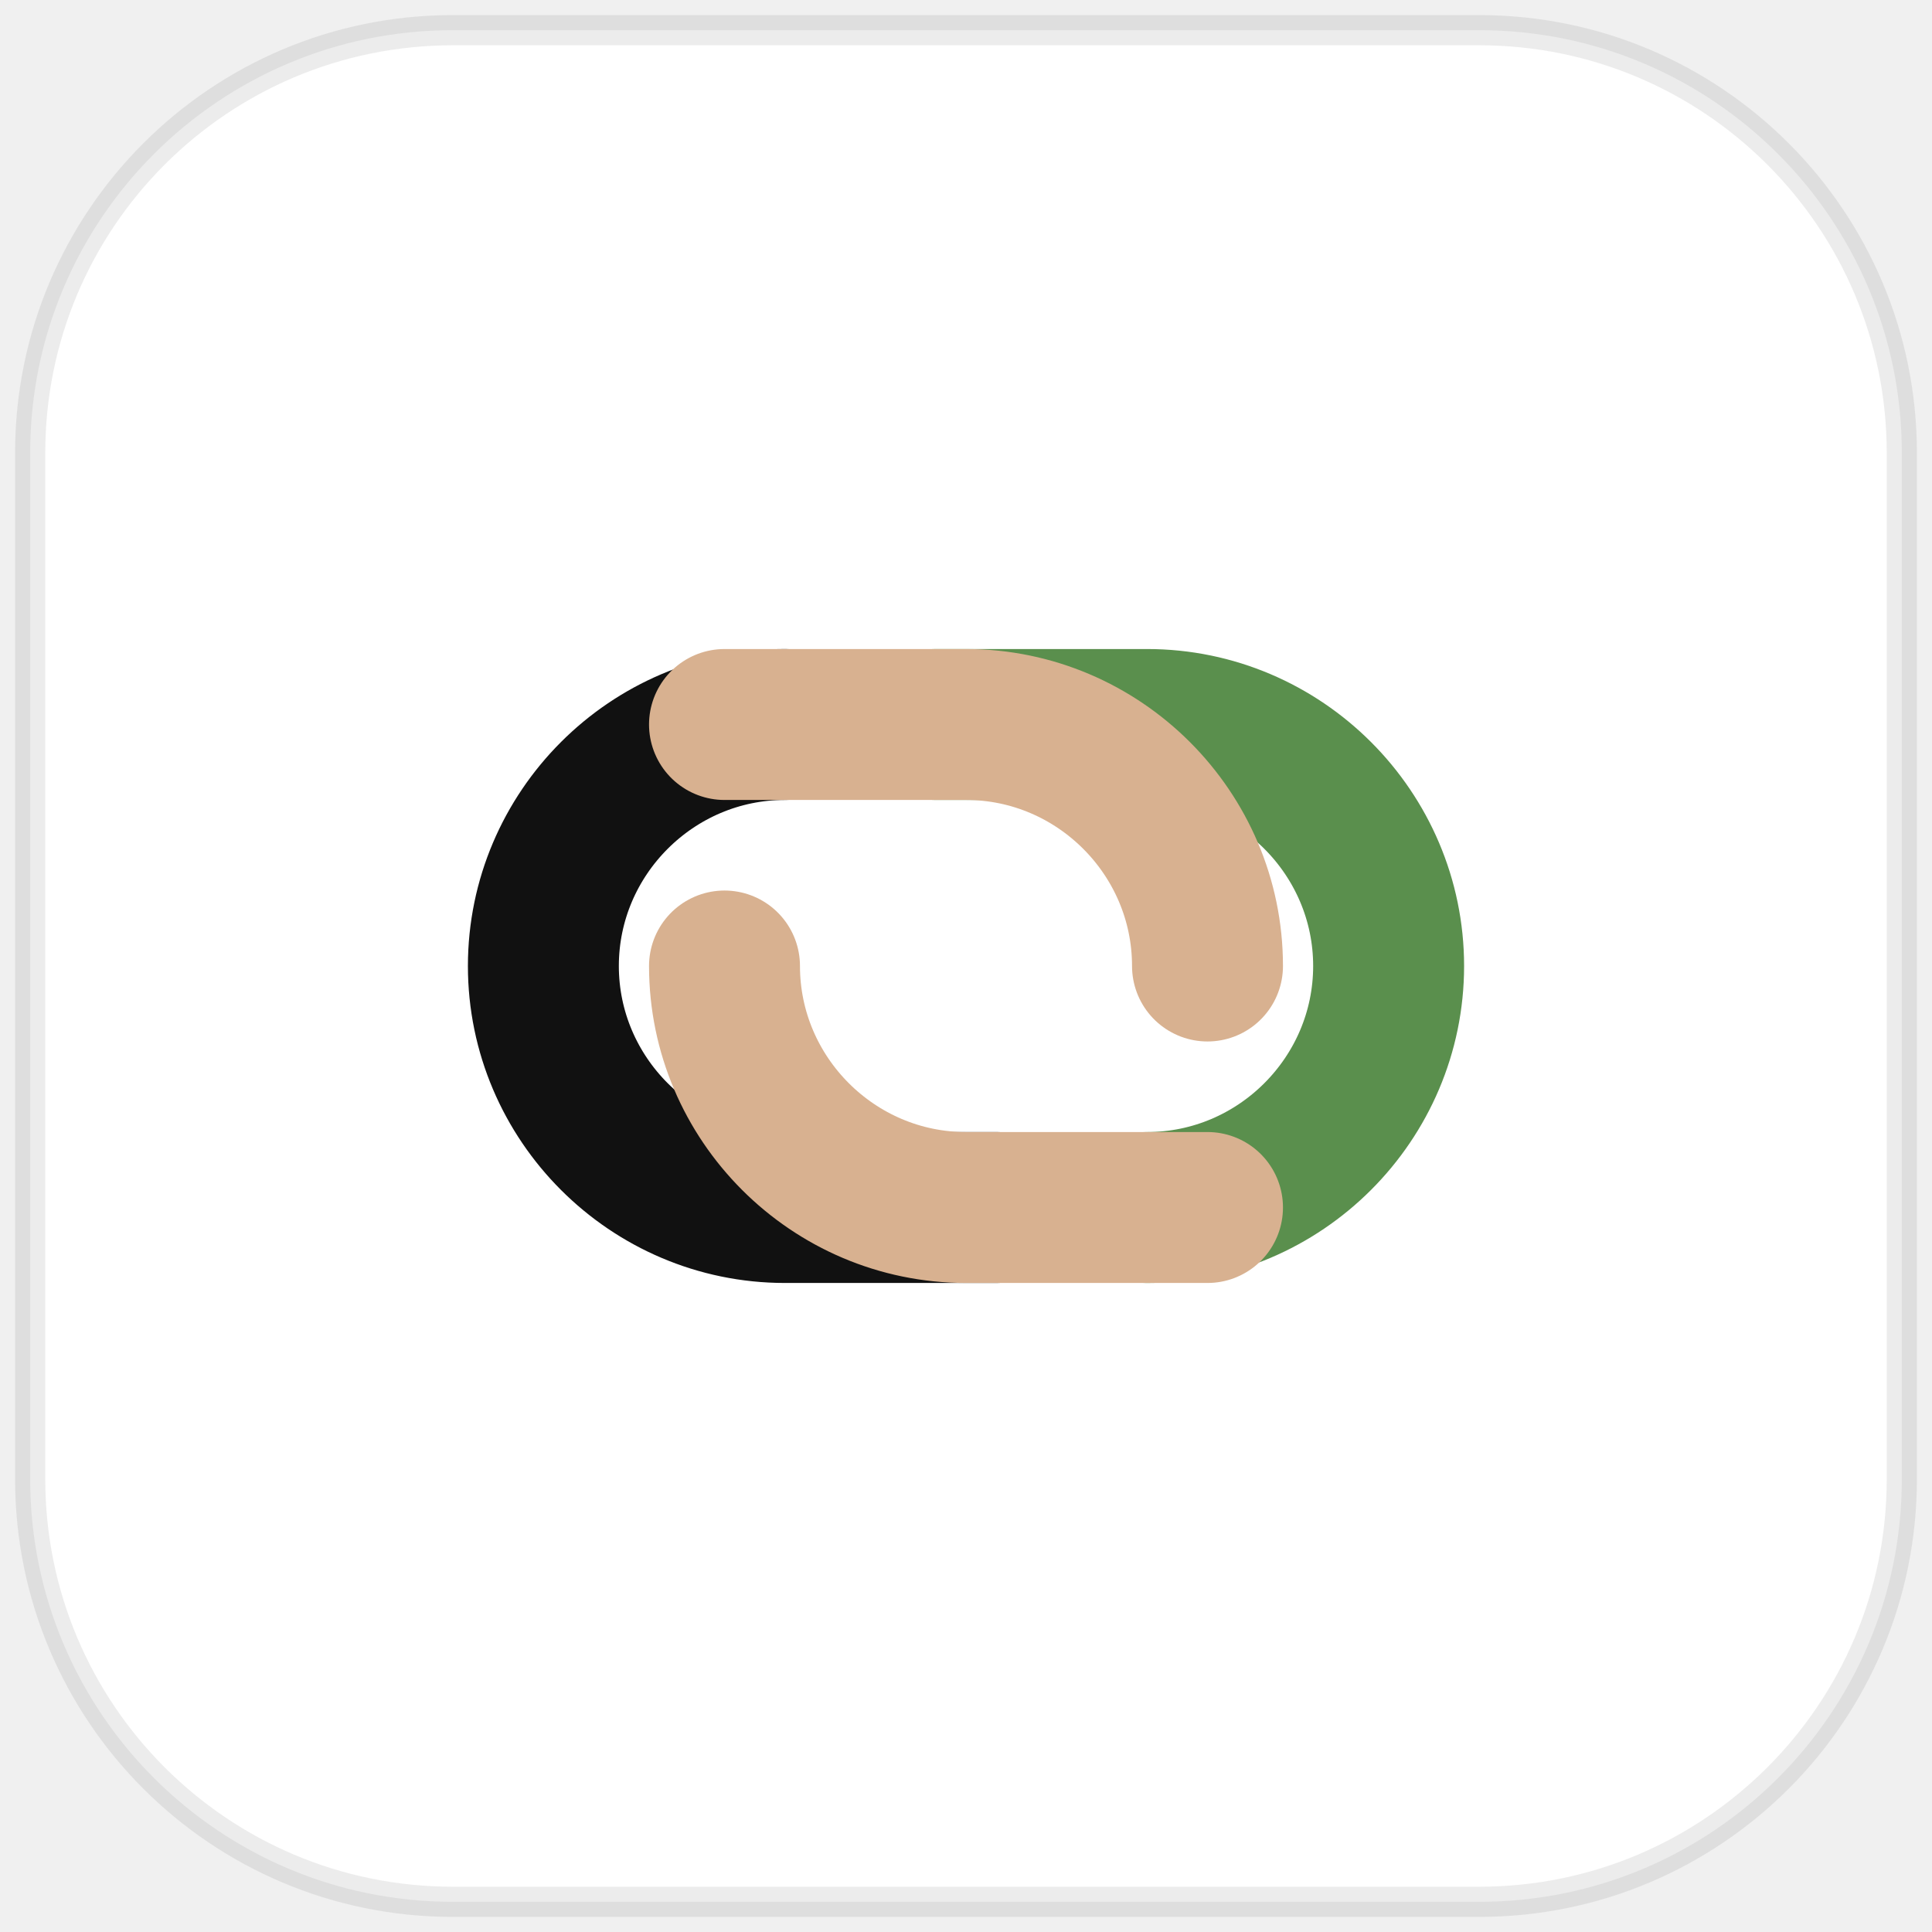
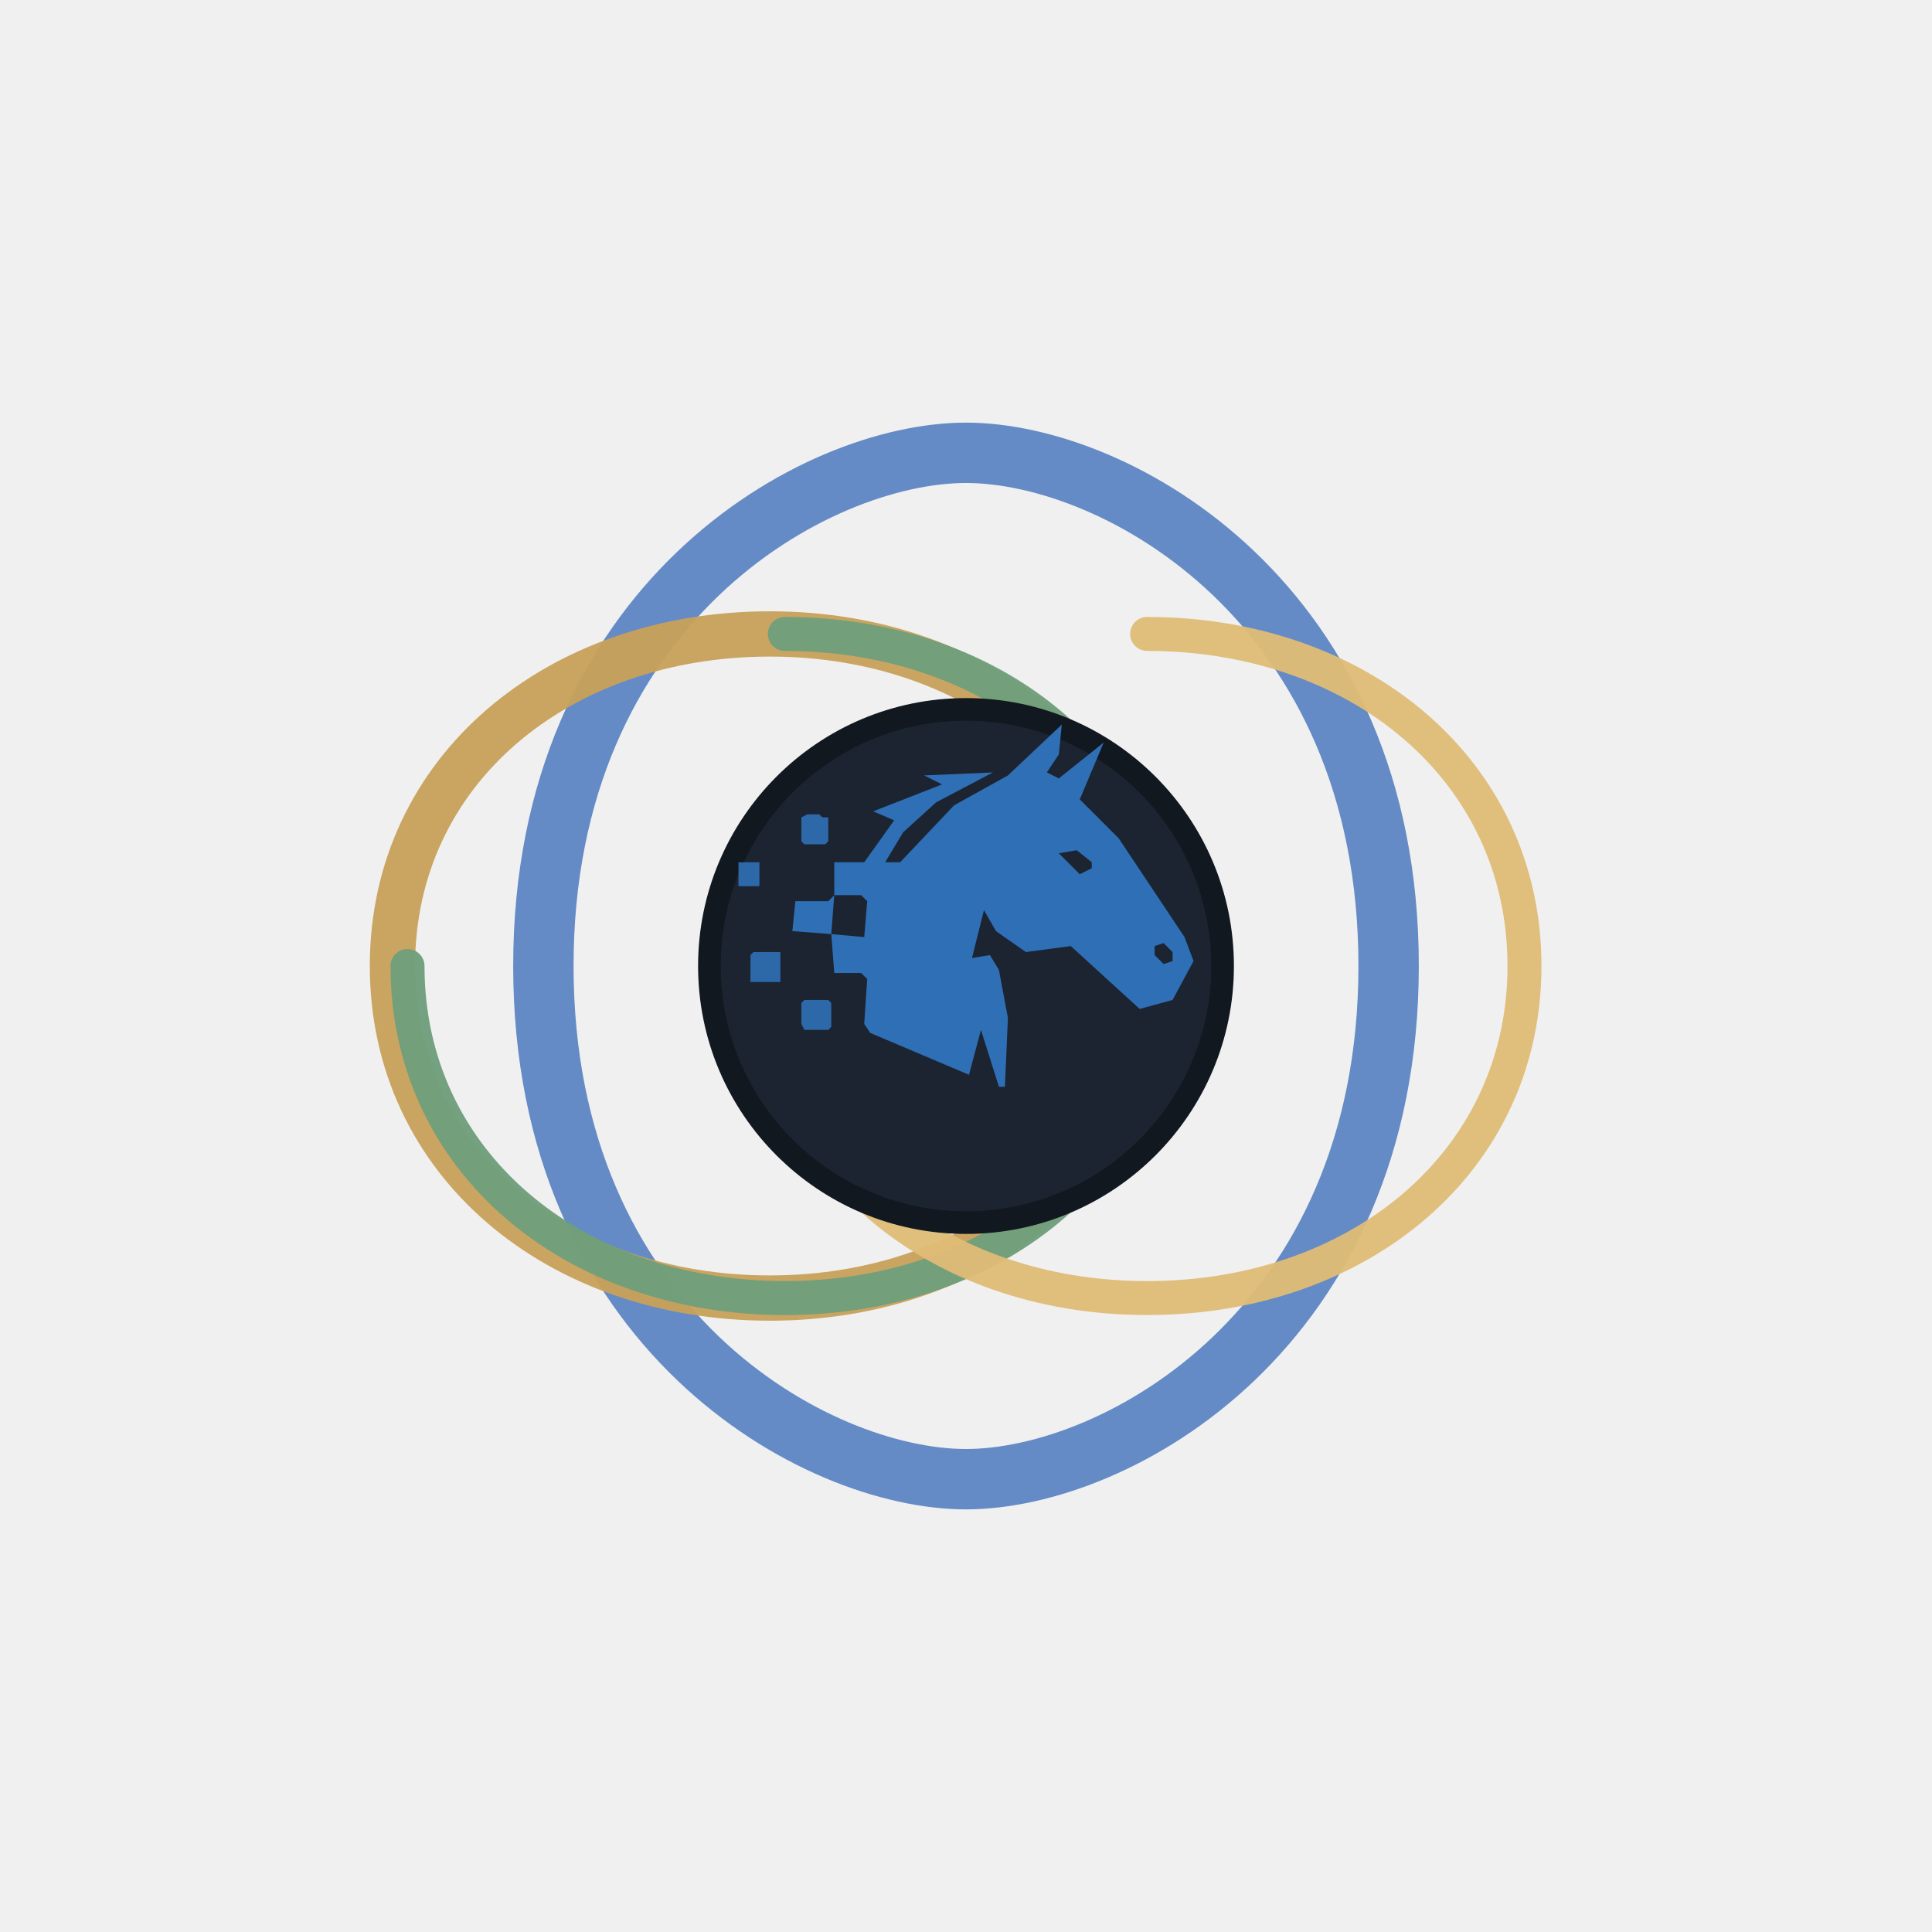
- <svg xmlns="http://www.w3.org/2000/svg" viewBox="0 0 64 64" fill="none">
-   <rect x="1" y="1" width="62" height="62" rx="14" fill="#fff" stroke="rgba(15,15,15,0.08)" />
-   <g stroke-width="5" stroke-linecap="round" stroke-linejoin="round">
-     <path d="M26 24c-4.4 0-8 3.6-8 8s3.6 8 8 8h7" stroke="#111111" />
-     <path d="M38 40c4.4 0 8-3.6 8-8s-3.6-8-8-8h-7" stroke="#5a8f4d" />
-     <path d="M24 24h8c4.4 0 8 3.6 8 8" stroke="#d8b190" />
-     <path d="M40 40h-8c-4.4 0-8-3.6-8-8" stroke="#d8b190" />
+ <svg xmlns="http://www.w3.org/2000/svg" width="256" height="256" viewBox="0 0 256 256" fill="none">
+   <path d="M72 128 C72 80, 108 60, 128 60 C148 60, 184 80, 184 128 C184 176,148 196,128 196 C108 196,72 176,72 128 Z" stroke="#5D86C4" stroke-width="8" fill="none" stroke-linecap="round" opacity="0.95" />
+   <path d="M52 128 C52 102, 74 84, 102 84 C130 84, 152 102, 152 128 C152 154,130 172,102 172 C74 172,52 154,52 128 Z" stroke="#C8A15A" stroke-width="6" fill="none" stroke-linecap="round" opacity="0.95" />
+   <path d="M104 84 C132 84,154 102,154 128 C154 154,132 172,104 172 C76 172,54 154,54 128" stroke="#6E9E7B" stroke-width="4.5" fill="none" stroke-linecap="round" opacity="0.95" />
+   <path d="M152 84 C180 84,202 102,202 128 C202 154,180 172,152 172 C124 172,102 154,102 128" stroke="#E0BC76" stroke-width="4.5" fill="none" stroke-linecap="round" opacity="0.95" />
+   <circle cx="128" cy="128" r="34" fill="#1B2430" stroke="#111820" stroke-width="3" />
+   <g transform="translate(85.95,86.88) scale(0.3967)" opacity="1.0">
+     <path d="M 138.0,23.0  L 120.0,40.0  L 102.0,50.0  L 84.0,69.0  L 79.0,69.0  L 85.0,59.0  L 96.0,49.0  L 115.0,39.0  L 92.0,40.0  L 98.0,43.0  L 75.0,52.0  L 82.0,55.0  L 72.0,69.0  L 62.0,69.0  L 62.0,80.0  L 60.0,82.0  L 49.0,82.0  L 48.0,92.0  L 61.0,93.0  L 62.0,106.0  L 71.0,106.0  L 73.0,108.0  L 72.0,123.0  L 74.0,126.0  L 107.0,140.0  L 111.0,125.0  L 117.0,144.0  L 119.0,144.0  L 120.0,121.0  L 117.0,105.0  L 114.0,100.0  L 108.0,101.0  L 112.0,85.0  L 116.0,92.0  L 126.0,99.0  L 141.0,97.0  L 164.0,118.0  L 175.0,115.0  L 182.0,102.0  L 179.0,94.0  L 157.0,61.0  L 144.0,48.0  L 152.0,29.0  L 137.0,41.0  L 133.0,39.0  L 137.0,33.0 Z M 169.0,97.0  L 172.0,96.0  L 175.0,99.0  L 175.0,102.0  L 172.0,103.0  L 169.0,100.0 Z M 62.0,80.0  L 71.0,80.0  L 73.0,82.0  L 72.0,94.0  L 61.0,93.0 Z M 137.0,66.0  L 143.0,65.0  L 148.0,69.0  L 148.0,71.0  L 144.0,73.0 Z" fill="#2F6FB6" fill-rule="evenodd" />
+     <path d="M 52.0,115.0  L 51.0,116.0  L 51.0,123.0  L 52.0,125.0  L 60.0,125.0  L 61.0,124.0  L 61.0,116.0  L 60.0,115.0 Z" fill="#2F6FB6" opacity="0.9" />
+     <path d="M 35.0,99.0  L 34.0,100.0  L 34.0,109.0  L 44.0,109.0  L 44.0,99.0 Z" fill="#2F6FB6" opacity="0.9" />
+     <path d="M 30.0,69.0  L 30.0,77.0  L 37.0,77.0  L 37.0,69.0 Z" fill="#2F6FB6" opacity="0.9" />
+     <path d="M 51.0,54.0  L 51.0,62.0  L 52.0,63.0  L 59.0,63.0  L 60.0,62.0  L 60.0,54.0  L 58.0,54.0  L 57.0,53.0  L 53.0,53.0 Z" fill="#2F6FB6" opacity="0.9" />
  </g>
</svg>
